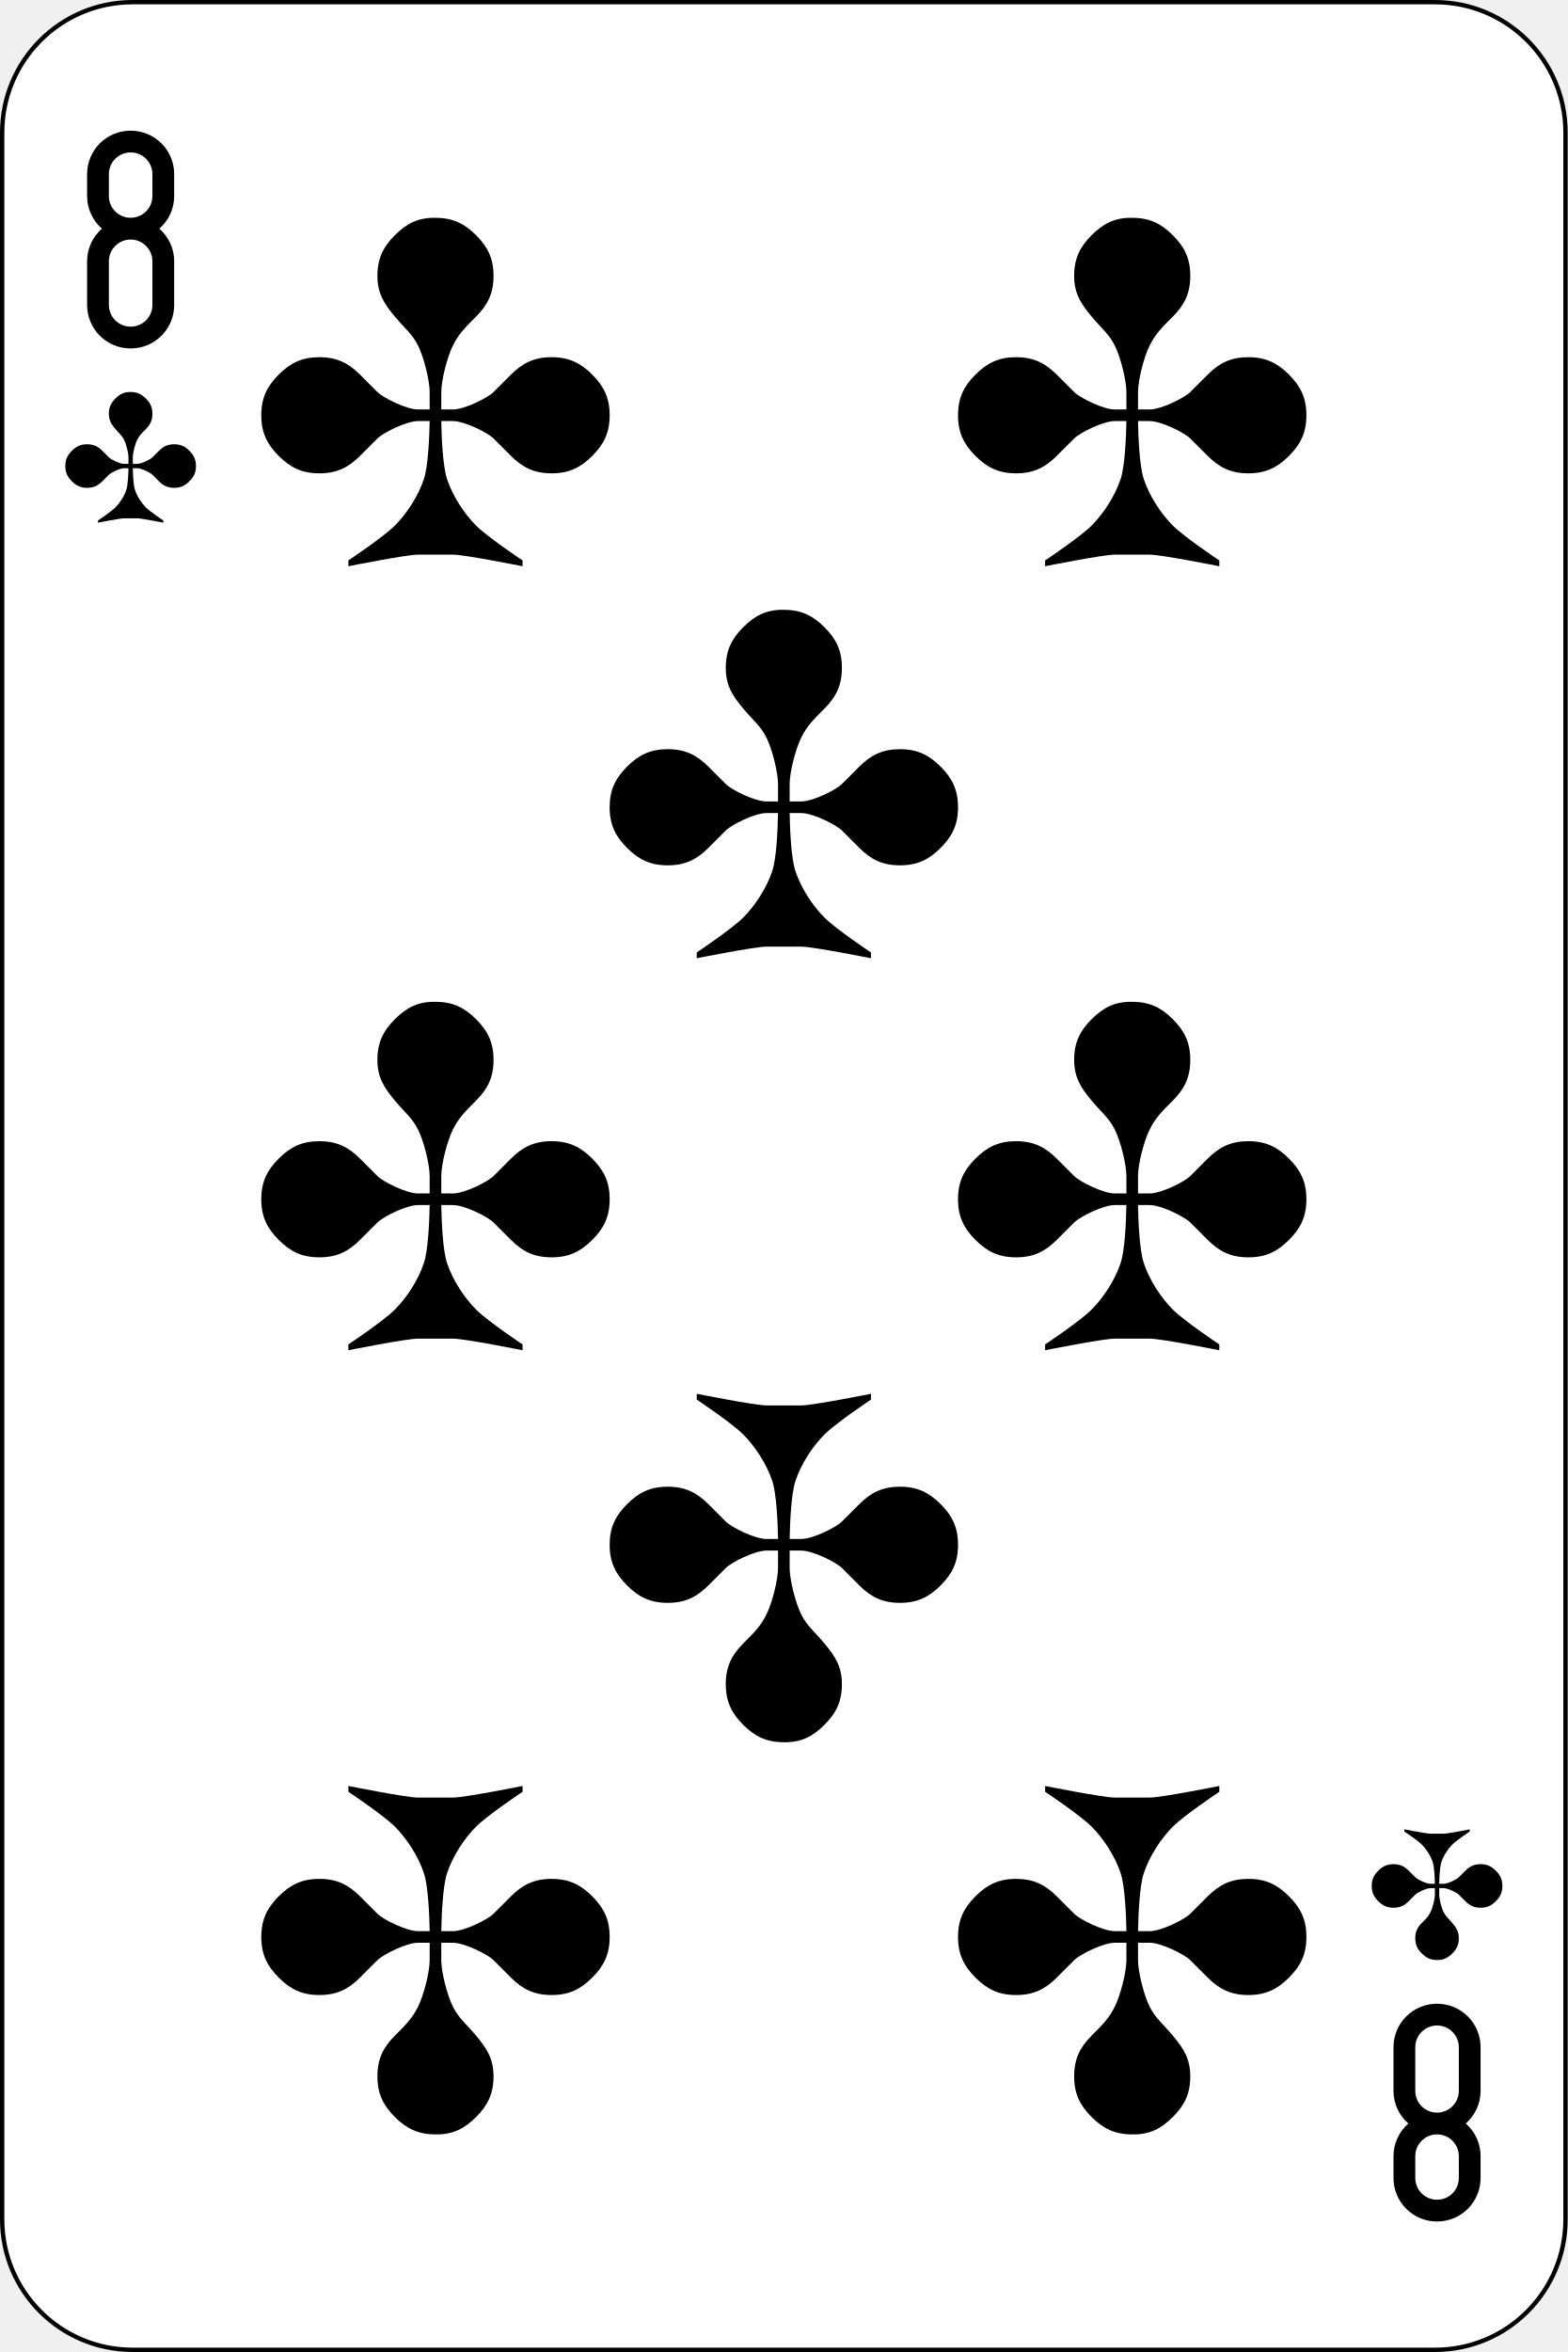
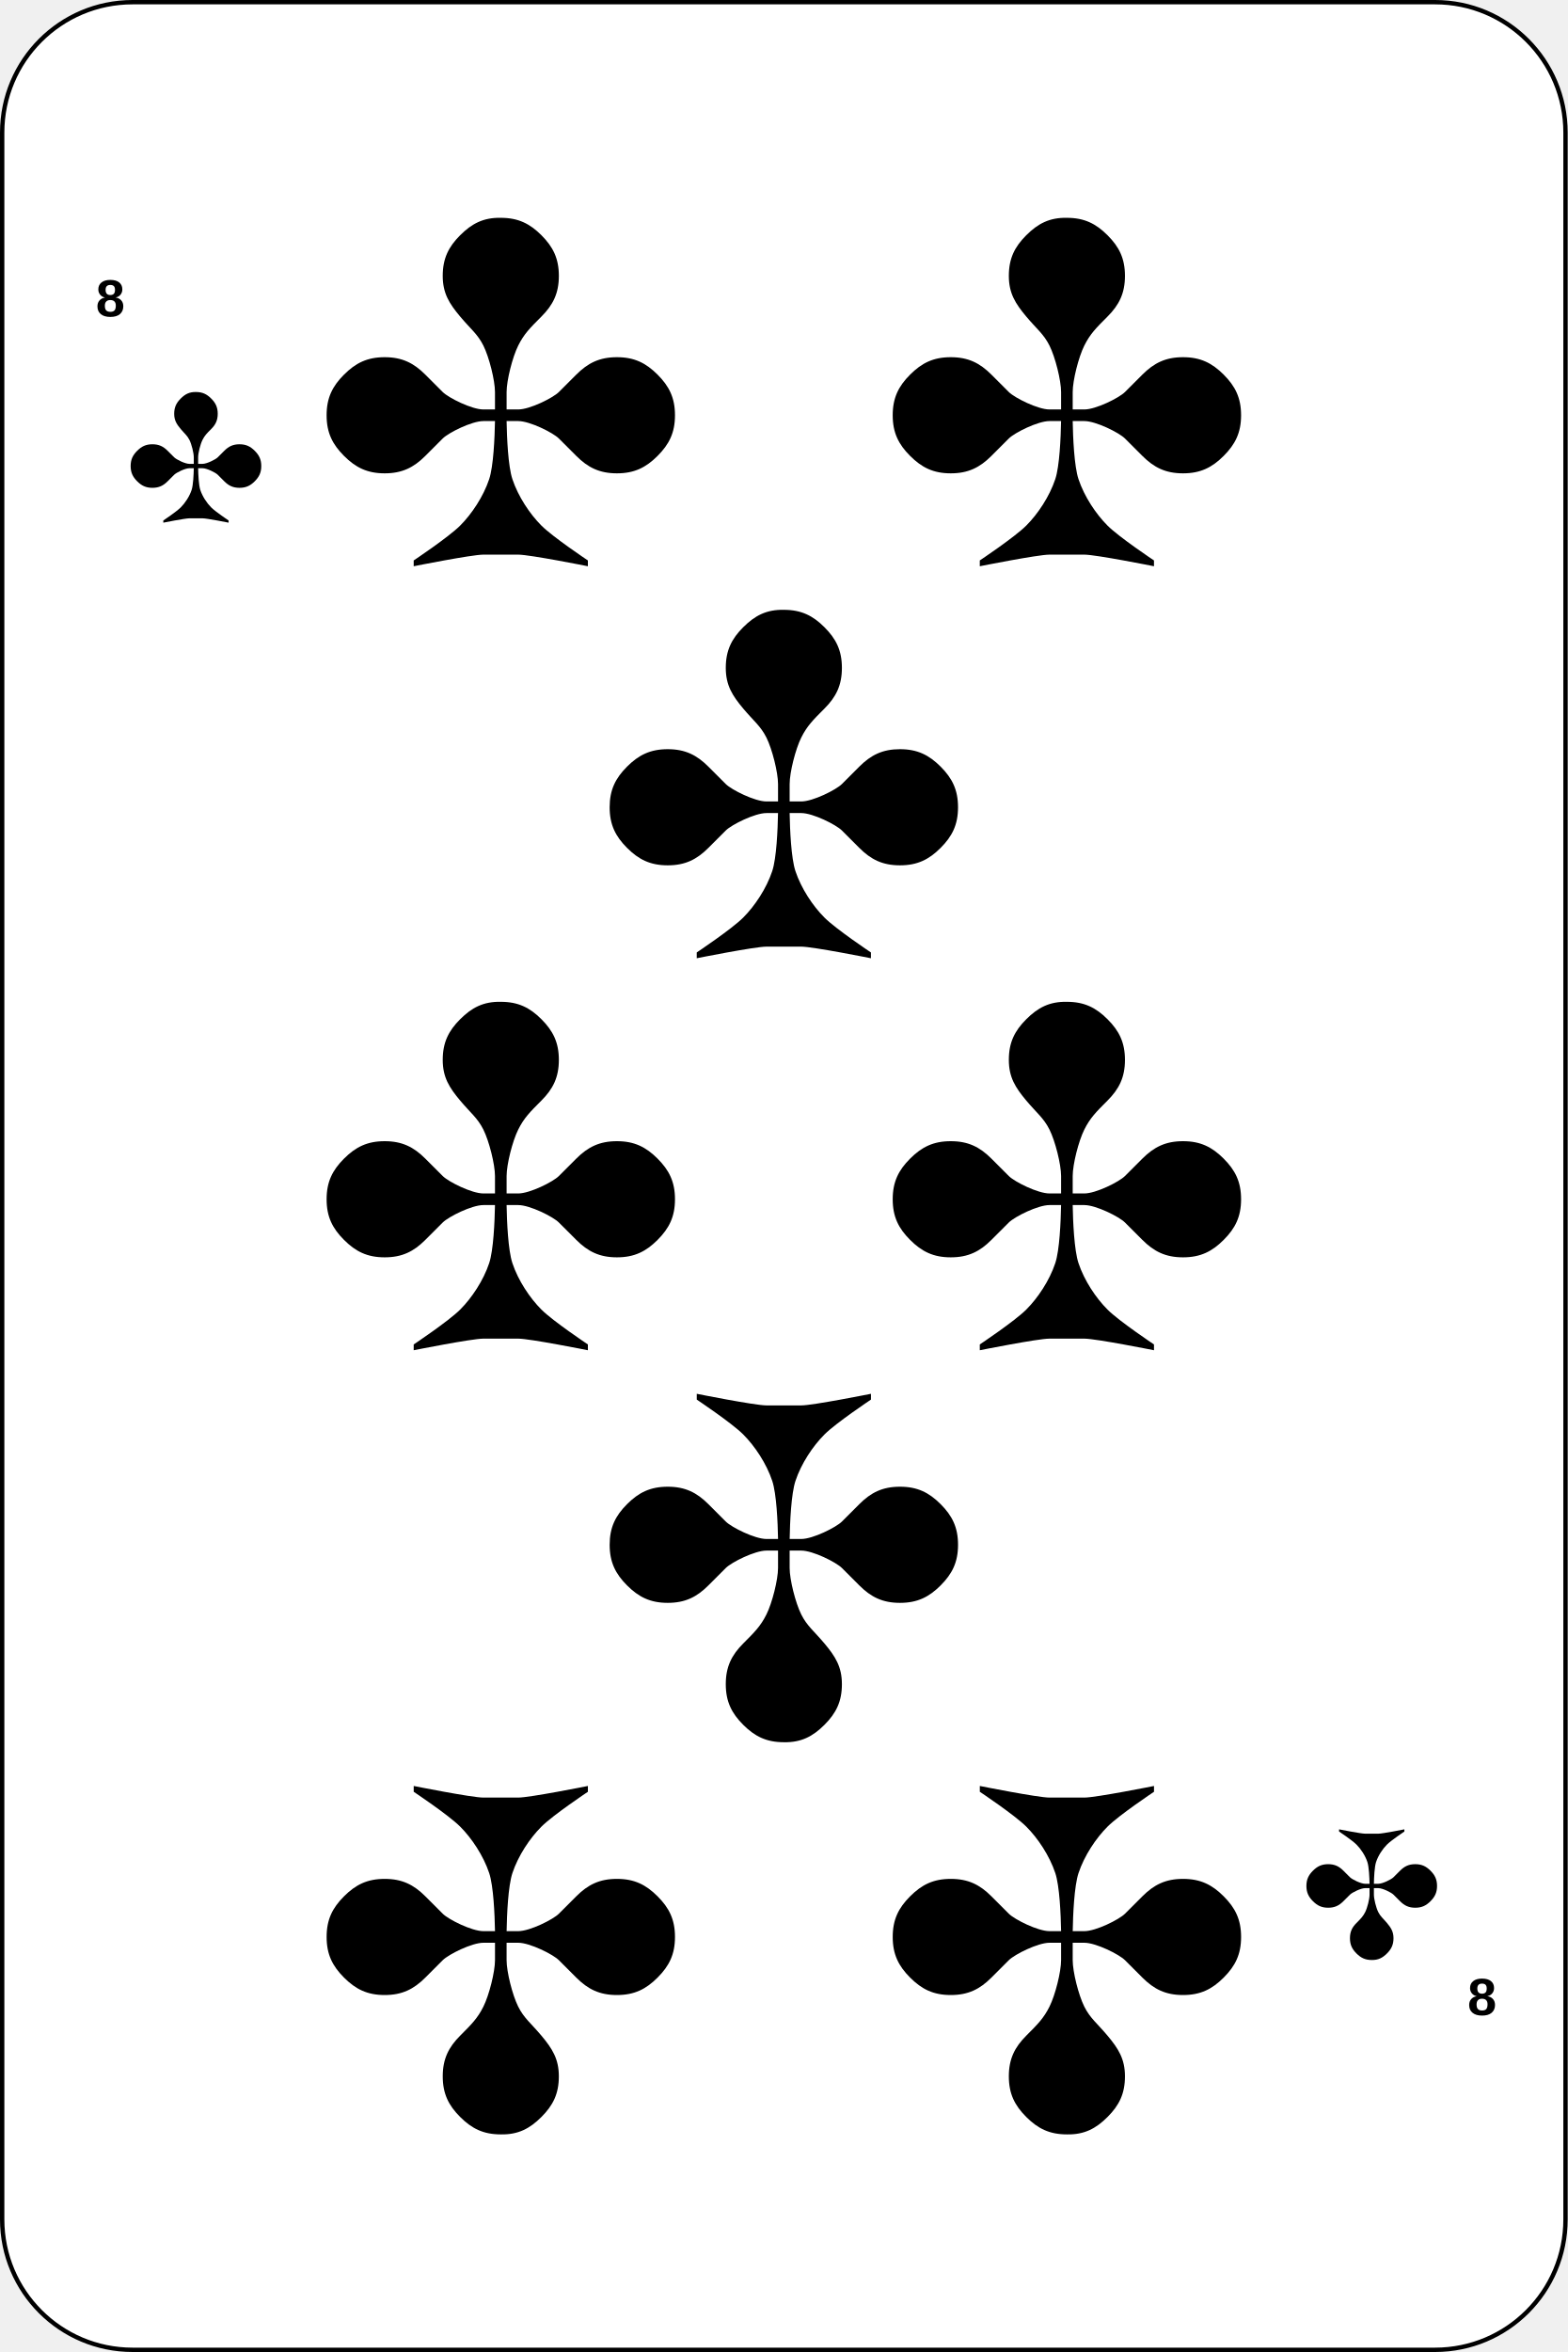
<svg xmlns="http://www.w3.org/2000/svg" version="1.1" viewBox="0 0 360 540">
  <g transform="translate(0,-512.36)">
    <rect x=".5" y="512.86" width="359" height="539" rx="29.944" fill="#fff" stroke="#000" />
-     <path d="m30 542.36c-5.54 0-10 4.46-10 10v5c0 3 1.323 5.67 3.406 7.5-2.083 1.83-3.406 4.496-3.406 7.5v10c0 5.54 4.46 10 10 10s10-4.46 10-10v-10c0-3-1.323-5.67-3.406-7.5 2.083-1.83 3.406-4.496 3.406-7.5v-5c0-5.54-4.46-10-10-10m0 5c2.77 0 5 2.23 5 5v5c0 2.77-2.23 5-5 5s-5-2.23-5-5v-5c0-2.77 2.23-5 5-5m0 20c2.77 0 5 2.23 5 5v10c0 2.77-2.23 5-5 5s-5-2.23-5-5v-10c0-2.77 2.23-5 5-5" />
-     <path d="m330 1022.4c-5.54 0-10-4.46-10-10v-5c0-3 1.323-5.67 3.406-7.5-2.083-1.83-3.406-4.496-3.406-7.5v-10c0-5.54 4.46-10 10-10s10 4.46 10 10v10c0 3-1.323 5.67-3.406 7.5 2.083 1.83 3.406 4.496 3.406 7.5v5c0 5.54-4.46 10-10 10m0-5c2.77 0 5-2.23 5-5v-5c0-2.77-2.23-5-5-5s-5 2.23-5 5v5c0 2.77 2.23 5 5 5m0-20c2.77 0 5-2.23 5-5v-10c0-2.77-2.23-5-5-5s-5 2.23-5 5v10c0 2.77 2.23 5 5 5" />
-     <path d="m100 562.37c-3.999-0.082-6.667 1.333-9.333 4-2.667 2.667-4 5.333-4 9.333s1.518 6.372 4 9.333c2.375 2.833 4 4 5.333 6.666 1.333 2.667 2.667 8 2.667 10.666v4h-2.667c-2.667 0-8-2.667-9.333-4l-4-4c-2.667-2.667-5.333-4-9.333-4s-6.667 1.333-9.333 4c-2.667 2.667-4 5.333-4 9.333s1.333 6.666 4 9.333 5.333 4 9.333 4 6.667-1.333 9.333-4l4-4c1.333-1.333 6.667-4 9.333-4h2.667c-0.066 3.776-0.346 10.37-1.333 13.333-1.333 4-4 8-6.667 10.666-2.667 2.667-10.667 8-10.667 8v1.333s13.333-2.667 16-2.667h8c2.667 0 16 2.667 16 2.667v-1.333s-8-5.333-10.667-8-5.333-6.666-6.667-10.666c-0.988-2.963-1.267-9.557-1.333-13.333h2.67c2.667 0 8 2.667 9.333 4l4 4c2.667 2.667 5.333 4 9.333 4s6.667-1.333 9.333-4c2.667-2.667 4-5.333 4-9.333s-1.333-6.666-4-9.333-5.333-4-9.333-4-6.667 1.333-9.333 4l-4 4c-1.333 1.333-6.667 4-9.333 4h-2.667v-4c0-2.667 1.333-8 2.667-10.666 1.333-2.667 2.667-4 5.333-6.666 2.653-2.653 4-5.333 4-9.333s-1.333-6.666-4-9.333-5.333-4-9.333-4" />
-     <path d="m260 562.37c-3.999-0.082-6.667 1.333-9.333 4-2.667 2.667-4 5.333-4 9.333s1.518 6.372 4 9.333c2.375 2.833 4 4 5.333 6.666 1.333 2.667 2.667 8 2.667 10.666v4h-2.67c-2.667 0-8-2.667-9.333-4l-4-4c-2.667-2.667-5.333-4-9.333-4s-6.667 1.333-9.333 4c-2.667 2.667-4 5.333-4 9.333s1.333 6.666 4 9.333 5.333 4 9.333 4 6.667-1.333 9.333-4l4-4c1.333-1.333 6.667-4 9.333-4h2.667c-0.066 3.776-0.346 10.37-1.333 13.333-1.333 4-4 8-6.667 10.666-2.667 2.667-10.667 8-10.667 8v1.333s13.333-2.667 16-2.667h8c2.667 0 16 2.667 16 2.667v-1.333s-8-5.333-10.667-8-5.333-6.666-6.667-10.666c-0.988-2.963-1.267-9.557-1.333-13.333h2.67c2.667 0 8 2.667 9.333 4l4 4c2.667 2.667 5.333 4 9.333 4s6.667-1.333 9.333-4c2.667-2.667 4-5.333 4-9.333s-1.333-6.666-4-9.333-5.333-4-9.333-4-6.667 1.333-9.333 4l-4 4c-1.333 1.333-6.667 4-9.333 4h-2.667v-4c0-2.667 1.333-8 2.667-10.666 1.333-2.667 2.667-4 5.333-6.666 2.653-2.653 4-5.333 4-9.333s-1.333-6.666-4-9.333-5.333-4-9.333-4" />
-     <path d="m100 742.37c-3.999-0.082-6.667 1.333-9.333 4-2.667 2.667-4 5.333-4 9.333s1.518 6.372 4 9.333c2.375 2.833 4 4 5.333 6.666 1.333 2.667 2.667 8 2.667 10.666v4h-2.667c-2.667 0-8-2.667-9.333-4l-4-4c-2.667-2.667-5.333-4-9.333-4s-6.667 1.333-9.333 4c-2.667 2.667-4 5.333-4 9.333s1.333 6.666 4 9.333 5.333 4 9.333 4 6.667-1.333 9.333-4l4-4c1.333-1.333 6.667-4 9.333-4h2.667c-0.066 3.776-0.346 10.37-1.333 13.333-1.333 4-4 8-6.667 10.666-2.667 2.667-10.667 8-10.667 8v1.333s13.333-2.667 16-2.667h8c2.667 0 16 2.667 16 2.667v-1.333s-8-5.333-10.667-8-5.333-6.666-6.667-10.666c-0.988-2.963-1.267-9.557-1.333-13.333h2.67c2.667 0 8 2.667 9.333 4l4 4c2.667 2.667 5.333 4 9.333 4s6.667-1.333 9.333-4c2.667-2.667 4-5.333 4-9.333s-1.333-6.666-4-9.333-5.333-4-9.333-4-6.667 1.333-9.333 4l-4 4c-1.333 1.333-6.667 4-9.333 4h-2.667v-4c0-2.667 1.333-8 2.667-10.666 1.333-2.667 2.667-4 5.333-6.666 2.653-2.653 4-5.333 4-9.333s-1.333-6.666-4-9.333-5.333-4-9.333-4" />
-     <path d="m260 742.37c-3.999-0.082-6.667 1.333-9.333 4-2.667 2.667-4 5.333-4 9.333s1.518 6.372 4 9.333c2.375 2.833 4 4 5.333 6.666 1.333 2.667 2.667 8 2.667 10.666v4h-2.67c-2.667 0-8-2.667-9.333-4l-4-4c-2.667-2.667-5.333-4-9.333-4s-6.667 1.333-9.333 4c-2.667 2.667-4 5.333-4 9.333s1.333 6.666 4 9.333 5.333 4 9.333 4 6.667-1.333 9.333-4l4-4c1.333-1.333 6.667-4 9.333-4h2.667c-0.066 3.776-0.346 10.37-1.333 13.333-1.333 4-4 8-6.667 10.666-2.667 2.667-10.667 8-10.667 8v1.333s13.333-2.667 16-2.667h8c2.667 0 16 2.667 16 2.667v-1.333s-8-5.333-10.667-8-5.333-6.666-6.667-10.666c-0.988-2.963-1.267-9.557-1.333-13.333h2.67c2.667 0 8 2.667 9.333 4l4 4c2.667 2.667 5.333 4 9.333 4s6.667-1.333 9.333-4c2.667-2.667 4-5.333 4-9.333s-1.333-6.666-4-9.333-5.333-4-9.333-4-6.667 1.333-9.333 4l-4 4c-1.333 1.333-6.667 4-9.333 4h-2.667v-4c0-2.667 1.333-8 2.667-10.666 1.333-2.667 2.667-4 5.333-6.666 2.653-2.653 4-5.333 4-9.333s-1.333-6.666-4-9.333-5.333-4-9.333-4" />
+     <text x="22" y="585" style="font-size: 5rem; font-weight: bold; font-family: Arial">8</text>
+     <text x="337" y="975" rotate="180" style="font-size: 5rem; font-weight: bold; font-family: Arial">8</text>
+     <path transform="translate(15, 0)" d="m100 562.37c-3.999-0.082-6.667 1.333-9.333 4-2.667 2.667-4 5.333-4 9.333s1.518 6.372 4 9.333c2.375 2.833 4 4 5.333 6.666 1.333 2.667 2.667 8 2.667 10.666v4h-2.667c-2.667 0-8-2.667-9.333-4l-4-4c-2.667-2.667-5.333-4-9.333-4s-6.667 1.333-9.333 4c-2.667 2.667-4 5.333-4 9.333s1.333 6.666 4 9.333 5.333 4 9.333 4 6.667-1.333 9.333-4l4-4c1.333-1.333 6.667-4 9.333-4h2.667c-0.066 3.776-0.346 10.37-1.333 13.333-1.333 4-4 8-6.667 10.666-2.667 2.667-10.667 8-10.667 8v1.333s13.333-2.667 16-2.667h8c2.667 0 16 2.667 16 2.667v-1.333s-8-5.333-10.667-8-5.333-6.666-6.667-10.666c-0.988-2.963-1.267-9.557-1.333-13.333h2.67c2.667 0 8 2.667 9.333 4l4 4c2.667 2.667 5.333 4 9.333 4s6.667-1.333 9.333-4c2.667-2.667 4-5.333 4-9.333s-1.333-6.666-4-9.333-5.333-4-9.333-4-6.667 1.333-9.333 4l-4 4c-1.333 1.333-6.667 4-9.333 4h-2.667v-4c0-2.667 1.333-8 2.667-10.666 1.333-2.667 2.667-4 5.333-6.666 2.653-2.653 4-5.333 4-9.333s-1.333-6.666-4-9.333-5.333-4-9.333-4" />
+     <path transform="translate(-15, 0)" d="m260 562.37c-3.999-0.082-6.667 1.333-9.333 4-2.667 2.667-4 5.333-4 9.333s1.518 6.372 4 9.333c2.375 2.833 4 4 5.333 6.666 1.333 2.667 2.667 8 2.667 10.666v4h-2.67c-2.667 0-8-2.667-9.333-4l-4-4c-2.667-2.667-5.333-4-9.333-4s-6.667 1.333-9.333 4c-2.667 2.667-4 5.333-4 9.333s1.333 6.666 4 9.333 5.333 4 9.333 4 6.667-1.333 9.333-4l4-4c1.333-1.333 6.667-4 9.333-4h2.667c-0.066 3.776-0.346 10.37-1.333 13.333-1.333 4-4 8-6.667 10.666-2.667 2.667-10.667 8-10.667 8v1.333s13.333-2.667 16-2.667h8c2.667 0 16 2.667 16 2.667v-1.333s-8-5.333-10.667-8-5.333-6.666-6.667-10.666c-0.988-2.963-1.267-9.557-1.333-13.333h2.67c2.667 0 8 2.667 9.333 4l4 4c2.667 2.667 5.333 4 9.333 4s6.667-1.333 9.333-4c2.667-2.667 4-5.333 4-9.333s-1.333-6.666-4-9.333-5.333-4-9.333-4-6.667 1.333-9.333 4l-4 4c-1.333 1.333-6.667 4-9.333 4h-2.667v-4c0-2.667 1.333-8 2.667-10.666 1.333-2.667 2.667-4 5.333-6.666 2.653-2.653 4-5.333 4-9.333s-1.333-6.666-4-9.333-5.333-4-9.333-4" />
+     <path transform="translate(15, 0)" d="m100 742.37c-3.999-0.082-6.667 1.333-9.333 4-2.667 2.667-4 5.333-4 9.333s1.518 6.372 4 9.333c2.375 2.833 4 4 5.333 6.666 1.333 2.667 2.667 8 2.667 10.666v4h-2.667c-2.667 0-8-2.667-9.333-4l-4-4c-2.667-2.667-5.333-4-9.333-4s-6.667 1.333-9.333 4c-2.667 2.667-4 5.333-4 9.333s1.333 6.666 4 9.333 5.333 4 9.333 4 6.667-1.333 9.333-4l4-4c1.333-1.333 6.667-4 9.333-4h2.667c-0.066 3.776-0.346 10.37-1.333 13.333-1.333 4-4 8-6.667 10.666-2.667 2.667-10.667 8-10.667 8v1.333s13.333-2.667 16-2.667h8c2.667 0 16 2.667 16 2.667v-1.333s-8-5.333-10.667-8-5.333-6.666-6.667-10.666c-0.988-2.963-1.267-9.557-1.333-13.333h2.67c2.667 0 8 2.667 9.333 4l4 4c2.667 2.667 5.333 4 9.333 4s6.667-1.333 9.333-4c2.667-2.667 4-5.333 4-9.333s-1.333-6.666-4-9.333-5.333-4-9.333-4-6.667 1.333-9.333 4l-4 4c-1.333 1.333-6.667 4-9.333 4h-2.667v-4c0-2.667 1.333-8 2.667-10.666 1.333-2.667 2.667-4 5.333-6.666 2.653-2.653 4-5.333 4-9.333s-1.333-6.666-4-9.333-5.333-4-9.333-4" />
+     <path transform="translate(-15, 0)" d="m260 742.37c-3.999-0.082-6.667 1.333-9.333 4-2.667 2.667-4 5.333-4 9.333s1.518 6.372 4 9.333c2.375 2.833 4 4 5.333 6.666 1.333 2.667 2.667 8 2.667 10.666v4h-2.67c-2.667 0-8-2.667-9.333-4l-4-4c-2.667-2.667-5.333-4-9.333-4s-6.667 1.333-9.333 4c-2.667 2.667-4 5.333-4 9.333s1.333 6.666 4 9.333 5.333 4 9.333 4 6.667-1.333 9.333-4l4-4c1.333-1.333 6.667-4 9.333-4h2.667c-0.066 3.776-0.346 10.37-1.333 13.333-1.333 4-4 8-6.667 10.666-2.667 2.667-10.667 8-10.667 8v1.333s13.333-2.667 16-2.667h8c2.667 0 16 2.667 16 2.667v-1.333s-8-5.333-10.667-8-5.333-6.666-6.667-10.666c-0.988-2.963-1.267-9.557-1.333-13.333h2.67c2.667 0 8 2.667 9.333 4l4 4c2.667 2.667 5.333 4 9.333 4s6.667-1.333 9.333-4c2.667-2.667 4-5.333 4-9.333s-1.333-6.666-4-9.333-5.333-4-9.333-4-6.667 1.333-9.333 4l-4 4c-1.333 1.333-6.667 4-9.333 4h-2.667v-4c0-2.667 1.333-8 2.667-10.666 1.333-2.667 2.667-4 5.333-6.666 2.653-2.653 4-5.333 4-9.333s-1.333-6.666-4-9.333-5.333-4-9.333-4" />
    <path d="m180 652.37c-3.999-0.082-6.667 1.333-9.333 4-2.667 2.667-4 5.333-4 9.333s1.518 6.372 4 9.333c2.375 2.833 4 4 5.333 6.666 1.333 2.667 2.667 8 2.667 10.666v4h-2.67c-2.667 0-8-2.667-9.333-4l-4-4c-2.667-2.667-5.333-4-9.333-4s-6.667 1.333-9.333 4c-2.667 2.667-4 5.333-4 9.333s1.333 6.666 4 9.333 5.333 4 9.333 4 6.667-1.333 9.333-4l4-4c1.333-1.333 6.667-4 9.333-4h2.667c-0.066 3.776-0.346 10.37-1.333 13.333-1.333 4-4 8-6.667 10.666-2.667 2.667-10.667 8-10.667 8v1.333s13.333-2.667 16-2.667h8c2.667 0 16 2.667 16 2.667v-1.333s-8-5.333-10.667-8-5.333-6.666-6.667-10.666c-0.988-2.963-1.267-9.557-1.333-13.333h2.67c2.667 0 8 2.667 9.333 4l4 4c2.667 2.667 5.333 4 9.333 4s6.667-1.333 9.333-4c2.667-2.667 4-5.333 4-9.333s-1.333-6.666-4-9.333-5.333-4-9.333-4-6.667 1.333-9.333 4l-4 4c-1.333 1.333-6.667 4-9.333 4h-2.667v-4c0-2.667 1.333-8 2.667-10.666 1.333-2.667 2.667-4 5.333-6.666 2.653-2.653 4-5.333 4-9.333s-1.333-6.666-4-9.333-5.333-4-9.333-4" />
-     <path d="m260 1002.4c3.999 0.081 6.667-1.333 9.333-4 2.667-2.667 4-5.333 4-9.333s-1.518-6.372-4-9.333c-2.375-2.833-4-4-5.333-6.666-1.333-2.667-2.667-8-2.667-10.666v-4h2.67c2.667 0 8 2.667 9.333 4l4 4c2.667 2.667 5.333 4 9.333 4s6.667-1.333 9.333-4c2.667-2.667 4-5.333 4-9.333s-1.333-6.666-4-9.333-5.333-4-9.333-4-6.667 1.333-9.333 4l-4 4c-1.333 1.333-6.667 4-9.333 4h-2.667c0.066-3.776 0.346-10.37 1.333-13.333 1.333-4 4-8 6.667-10.666 2.667-2.667 10.667-8 10.667-8v-1.333s-13.333 2.667-16 2.667h-8c-2.667 0-16-2.667-16-2.667v1.333s8 5.333 10.667 8 5.333 6.666 6.667 10.666c0.988 2.963 1.267 9.557 1.333 13.333h-2.67c-2.667 0-8-2.667-9.333-4l-4-4c-2.667-2.667-5.333-4-9.333-4s-6.667 1.333-9.333 4c-2.667 2.667-4 5.333-4 9.333s1.333 6.666 4 9.333 5.333 4 9.333 4 6.667-1.333 9.333-4l4-4c1.333-1.333 6.667-4 9.333-4h2.667v4c0 2.667-1.333 8-2.667 10.666-1.333 2.667-2.667 4-5.333 6.666-2.653 2.653-4 5.333-4 9.333s1.333 6.666 4 9.333 5.333 4 9.333 4" />
-     <path d="m100 1002.4c3.999 0.081 6.667-1.333 9.333-4 2.667-2.667 4-5.333 4-9.333s-1.518-6.372-4-9.333c-2.375-2.833-4-4-5.333-6.666-1.333-2.667-2.667-8-2.667-10.666v-4h2.67c2.667 0 8 2.667 9.333 4l4 4c2.667 2.667 5.333 4 9.333 4s6.667-1.333 9.333-4c2.667-2.667 4-5.333 4-9.333s-1.333-6.666-4-9.333-5.333-4-9.333-4-6.667 1.333-9.333 4l-4 4c-1.333 1.333-6.667 4-9.333 4h-2.667c0.066-3.776 0.346-10.37 1.333-13.333 1.333-4 4-8 6.667-10.666 2.667-2.667 10.667-8 10.667-8v-1.333s-13.333 2.667-16 2.667h-8c-2.667 0-16-2.667-16-2.667v1.333s8 5.333 10.667 8 5.333 6.666 6.667 10.666c0.988 2.963 1.267 9.557 1.333 13.333h-2.667c-2.667 0-8-2.667-9.333-4l-4-4c-2.667-2.667-5.333-4-9.333-4s-6.667 1.333-9.333 4c-2.667 2.667-4 5.333-4 9.333s1.333 6.666 4 9.333 5.333 4 9.333 4 6.667-1.333 9.333-4l4-4c1.333-1.333 6.667-4 9.333-4h2.667v4c0 2.667-1.333 8-2.667 10.666-1.333 2.667-2.667 4-5.333 6.666-2.653 2.653-4 5.333-4 9.333s1.333 6.666 4 9.333 5.333 4 9.333 4" />
+     <path transform="translate(-15, 0)" d="m260 1002.4c3.999 0.081 6.667-1.333 9.333-4 2.667-2.667 4-5.333 4-9.333s-1.518-6.372-4-9.333c-2.375-2.833-4-4-5.333-6.666-1.333-2.667-2.667-8-2.667-10.666v-4h2.67c2.667 0 8 2.667 9.333 4l4 4c2.667 2.667 5.333 4 9.333 4s6.667-1.333 9.333-4c2.667-2.667 4-5.333 4-9.333s-1.333-6.666-4-9.333-5.333-4-9.333-4-6.667 1.333-9.333 4l-4 4c-1.333 1.333-6.667 4-9.333 4h-2.667c0.066-3.776 0.346-10.37 1.333-13.333 1.333-4 4-8 6.667-10.666 2.667-2.667 10.667-8 10.667-8v-1.333s-13.333 2.667-16 2.667h-8c-2.667 0-16-2.667-16-2.667v1.333s8 5.333 10.667 8 5.333 6.666 6.667 10.666c0.988 2.963 1.267 9.557 1.333 13.333h-2.67c-2.667 0-8-2.667-9.333-4l-4-4c-2.667-2.667-5.333-4-9.333-4s-6.667 1.333-9.333 4c-2.667 2.667-4 5.333-4 9.333s1.333 6.666 4 9.333 5.333 4 9.333 4 6.667-1.333 9.333-4l4-4c1.333-1.333 6.667-4 9.333-4h2.667v4c0 2.667-1.333 8-2.667 10.666-1.333 2.667-2.667 4-5.333 6.666-2.653 2.653-4 5.333-4 9.333s1.333 6.666 4 9.333 5.333 4 9.333 4" />
+     <path transform="translate(15, 0)" d="m100 1002.4c3.999 0.081 6.667-1.333 9.333-4 2.667-2.667 4-5.333 4-9.333s-1.518-6.372-4-9.333c-2.375-2.833-4-4-5.333-6.666-1.333-2.667-2.667-8-2.667-10.666v-4h2.67c2.667 0 8 2.667 9.333 4l4 4c2.667 2.667 5.333 4 9.333 4s6.667-1.333 9.333-4c2.667-2.667 4-5.333 4-9.333s-1.333-6.666-4-9.333-5.333-4-9.333-4-6.667 1.333-9.333 4l-4 4c-1.333 1.333-6.667 4-9.333 4h-2.667c0.066-3.776 0.346-10.37 1.333-13.333 1.333-4 4-8 6.667-10.666 2.667-2.667 10.667-8 10.667-8v-1.333s-13.333 2.667-16 2.667h-8c-2.667 0-16-2.667-16-2.667v1.333s8 5.333 10.667 8 5.333 6.666 6.667 10.666c0.988 2.963 1.267 9.557 1.333 13.333h-2.667c-2.667 0-8-2.667-9.333-4l-4-4c-2.667-2.667-5.333-4-9.333-4s-6.667 1.333-9.333 4c-2.667 2.667-4 5.333-4 9.333s1.333 6.666 4 9.333 5.333 4 9.333 4 6.667-1.333 9.333-4l4-4c1.333-1.333 6.667-4 9.333-4h2.667v4c0 2.667-1.333 8-2.667 10.666-1.333 2.667-2.667 4-5.333 6.666-2.653 2.653-4 5.333-4 9.333s1.333 6.666 4 9.333 5.333 4 9.333 4" />
    <path d="m180 912.36c3.999 0.082 6.667-1.333 9.333-4 2.667-2.667 4-5.333 4-9.333s-1.518-6.372-4-9.333c-2.375-2.833-4-4-5.333-6.666-1.333-2.667-2.667-8-2.667-10.666v-4h2.67c2.667 0 8 2.667 9.333 4l4 4c2.667 2.667 5.333 4 9.333 4s6.667-1.333 9.333-4c2.667-2.667 4-5.333 4-9.333s-1.333-6.666-4-9.333-5.333-4-9.333-4-6.667 1.333-9.333 4l-4 4c-1.333 1.333-6.667 4-9.333 4h-2.667c0.066-3.776 0.346-10.37 1.333-13.333 1.333-4 4-8 6.667-10.666 2.667-2.667 10.667-8 10.667-8v-1.333s-13.333 2.667-16 2.667h-8c-2.667 0-16-2.667-16-2.667v1.333s8 5.333 10.667 8 5.333 6.666 6.667 10.666c0.988 2.963 1.267 9.557 1.333 13.333h-2.67c-2.667 0-8-2.667-9.333-4l-4-4c-2.667-2.667-5.333-4-9.333-4s-6.667 1.333-9.333 4c-2.667 2.667-4 5.333-4 9.333s1.333 6.666 4 9.333 5.333 4 9.333 4 6.667-1.333 9.333-4l4-4c1.333-1.333 6.667-4 9.333-4h2.667v4c0 2.667-1.333 8-2.667 10.666-1.333 2.667-2.667 4-5.333 6.666-2.653 2.653-4 5.333-4 9.333s1.333 6.666 4 9.333 5.333 4 9.333 4" />
-     <path d="m30 602.36c-1.5-0.031-2.5 0.5-3.5 1.5s-1.5 2-1.5 3.5 0.569 2.39 1.5 3.5c0.891 1.063 1.5 1.5 2 2.5s1 3 1 4v1.5h-1c-1 0-3-1-3.5-1.5l-1.5-1.5c-1-1-2-1.5-3.5-1.5s-2.5 0.5-3.5 1.5-1.5 2-1.5 3.5 0.5 2.5 1.5 3.5 2 1.5 3.5 1.5 2.5-0.5 3.5-1.5l1.5-1.5c0.5-0.5 2.5-1.5 3.5-1.5h1c-0.025 1.416-0.13 3.889-0.5 5-0.5 1.5-1.5 3-2.5 4s-4 3-4 3v0.5s5-1 6-1h3c1 0 6 1 6 1v-0.5s-3-2-4-3-2-2.5-2.5-4c-0.37-1.111-0.475-3.584-0.5-5h1c1 0 3 1 3.5 1.5l1.5 1.5c1 1 2 1.5 3.5 1.5s2.5-0.5 3.5-1.5 1.5-2 1.5-3.5-0.5-2.5-1.5-3.5-2-1.5-3.5-1.5-2.5 0.5-3.5 1.5l-1.5 1.5c-0.5 0.5-2.5 1.5-3.5 1.5h-1v-1.5c0-1 0.5-3 1-4s1-1.5 2-2.5c0.995-0.995 1.5-2 1.5-3.5s-0.5-2.5-1.5-3.5-2-1.5-3.5-1.5" />
-     <path d="m330 962.36c1.5 0.031 2.5-0.5 3.5-1.5s1.5-2 1.5-3.5-0.569-2.39-1.5-3.5c-0.891-1.063-1.5-1.5-2-2.5s-1-3-1-4v-1.5h1c1 0 3 1 3.5 1.5l1.5 1.5c1 1 2 1.5 3.5 1.5s2.5-0.5 3.5-1.5 1.5-2 1.5-3.5-0.5-2.5-1.5-3.5-2-1.5-3.5-1.5-2.5 0.5-3.5 1.5l-1.5 1.5c-0.5 0.5-2.5 1.5-3.5 1.5h-1c0.025-1.416 0.13-3.889 0.5-5 0.5-1.5 1.5-3 2.5-4s4-3 4-3v-0.5s-5 1-6 1h-3c-1 0-6-1-6-1v0.5s3 2 4 3 2 2.5 2.5 4c0.37 1.111 0.475 3.584 0.5 5h-1c-1 0-3-1-3.5-1.5l-1.5-1.5c-1-1-2-1.5-3.5-1.5s-2.5 0.5-3.5 1.5-1.5 2-1.5 3.5 0.5 2.5 1.5 3.5 2 1.5 3.5 1.5 2.5-0.5 3.5-1.5l1.5-1.5c0.5-0.5 2.5-1.5 3.5-1.5h1v1.5c0 1-0.5 3-1 4s-1 1.5-2 2.5c-0.995 0.995-1.5 2-1.5 3.5s0.5 2.5 1.5 3.5 2 1.5 3.5 1.5" />
+     <path transform="translate(15, 0)" d="m30 602.36c-1.5-0.031-2.5 0.5-3.5 1.5s-1.5 2-1.5 3.5 0.569 2.39 1.5 3.5c0.891 1.063 1.5 1.5 2 2.5s1 3 1 4v1.5h-1c-1 0-3-1-3.5-1.5l-1.5-1.5c-1-1-2-1.5-3.5-1.5s-2.5 0.5-3.5 1.5-1.5 2-1.5 3.5 0.5 2.5 1.5 3.5 2 1.5 3.5 1.5 2.5-0.5 3.5-1.5l1.5-1.5c0.5-0.5 2.5-1.5 3.5-1.5h1c-0.025 1.416-0.13 3.889-0.5 5-0.5 1.5-1.5 3-2.5 4s-4 3-4 3v0.5s5-1 6-1h3c1 0 6 1 6 1v-0.5s-3-2-4-3-2-2.5-2.5-4c-0.37-1.111-0.475-3.584-0.5-5h1c1 0 3 1 3.5 1.5l1.5 1.5c1 1 2 1.5 3.5 1.5s2.5-0.5 3.5-1.5 1.5-2 1.5-3.5-0.5-2.5-1.5-3.5-2-1.5-3.5-1.5-2.5 0.5-3.5 1.5l-1.5 1.5c-0.5 0.5-2.5 1.5-3.5 1.5h-1v-1.5c0-1 0.5-3 1-4s1-1.5 2-2.5c0.995-0.995 1.5-2 1.5-3.5s-0.5-2.5-1.5-3.5-2-1.5-3.5-1.5" />
+     <path transform="translate(-15, 0)" d="m330 962.36c1.5 0.031 2.5-0.5 3.5-1.5s1.5-2 1.5-3.5-0.569-2.39-1.5-3.5c-0.891-1.063-1.5-1.5-2-2.5s-1-3-1-4v-1.5h1c1 0 3 1 3.5 1.5l1.5 1.5c1 1 2 1.5 3.5 1.5s2.5-0.5 3.5-1.5 1.5-2 1.5-3.5-0.5-2.5-1.5-3.5-2-1.5-3.5-1.5-2.5 0.5-3.5 1.5l-1.5 1.5c-0.5 0.5-2.5 1.5-3.5 1.5h-1c0.025-1.416 0.13-3.889 0.5-5 0.5-1.5 1.5-3 2.5-4s4-3 4-3v-0.5s-5 1-6 1h-3c-1 0-6-1-6-1v0.5s3 2 4 3 2 2.5 2.5 4c0.37 1.111 0.475 3.584 0.5 5h-1c-1 0-3-1-3.5-1.5l-1.5-1.5c-1-1-2-1.5-3.5-1.5s-2.5 0.5-3.5 1.5-1.5 2-1.5 3.5 0.5 2.5 1.5 3.5 2 1.5 3.5 1.5 2.5-0.5 3.5-1.5l1.5-1.5c0.5-0.5 2.5-1.5 3.5-1.5h1v1.5c0 1-0.5 3-1 4s-1 1.5-2 2.5c-0.995 0.995-1.5 2-1.5 3.5s0.5 2.5 1.5 3.5 2 1.5 3.5 1.5" />
  </g>
</svg>
